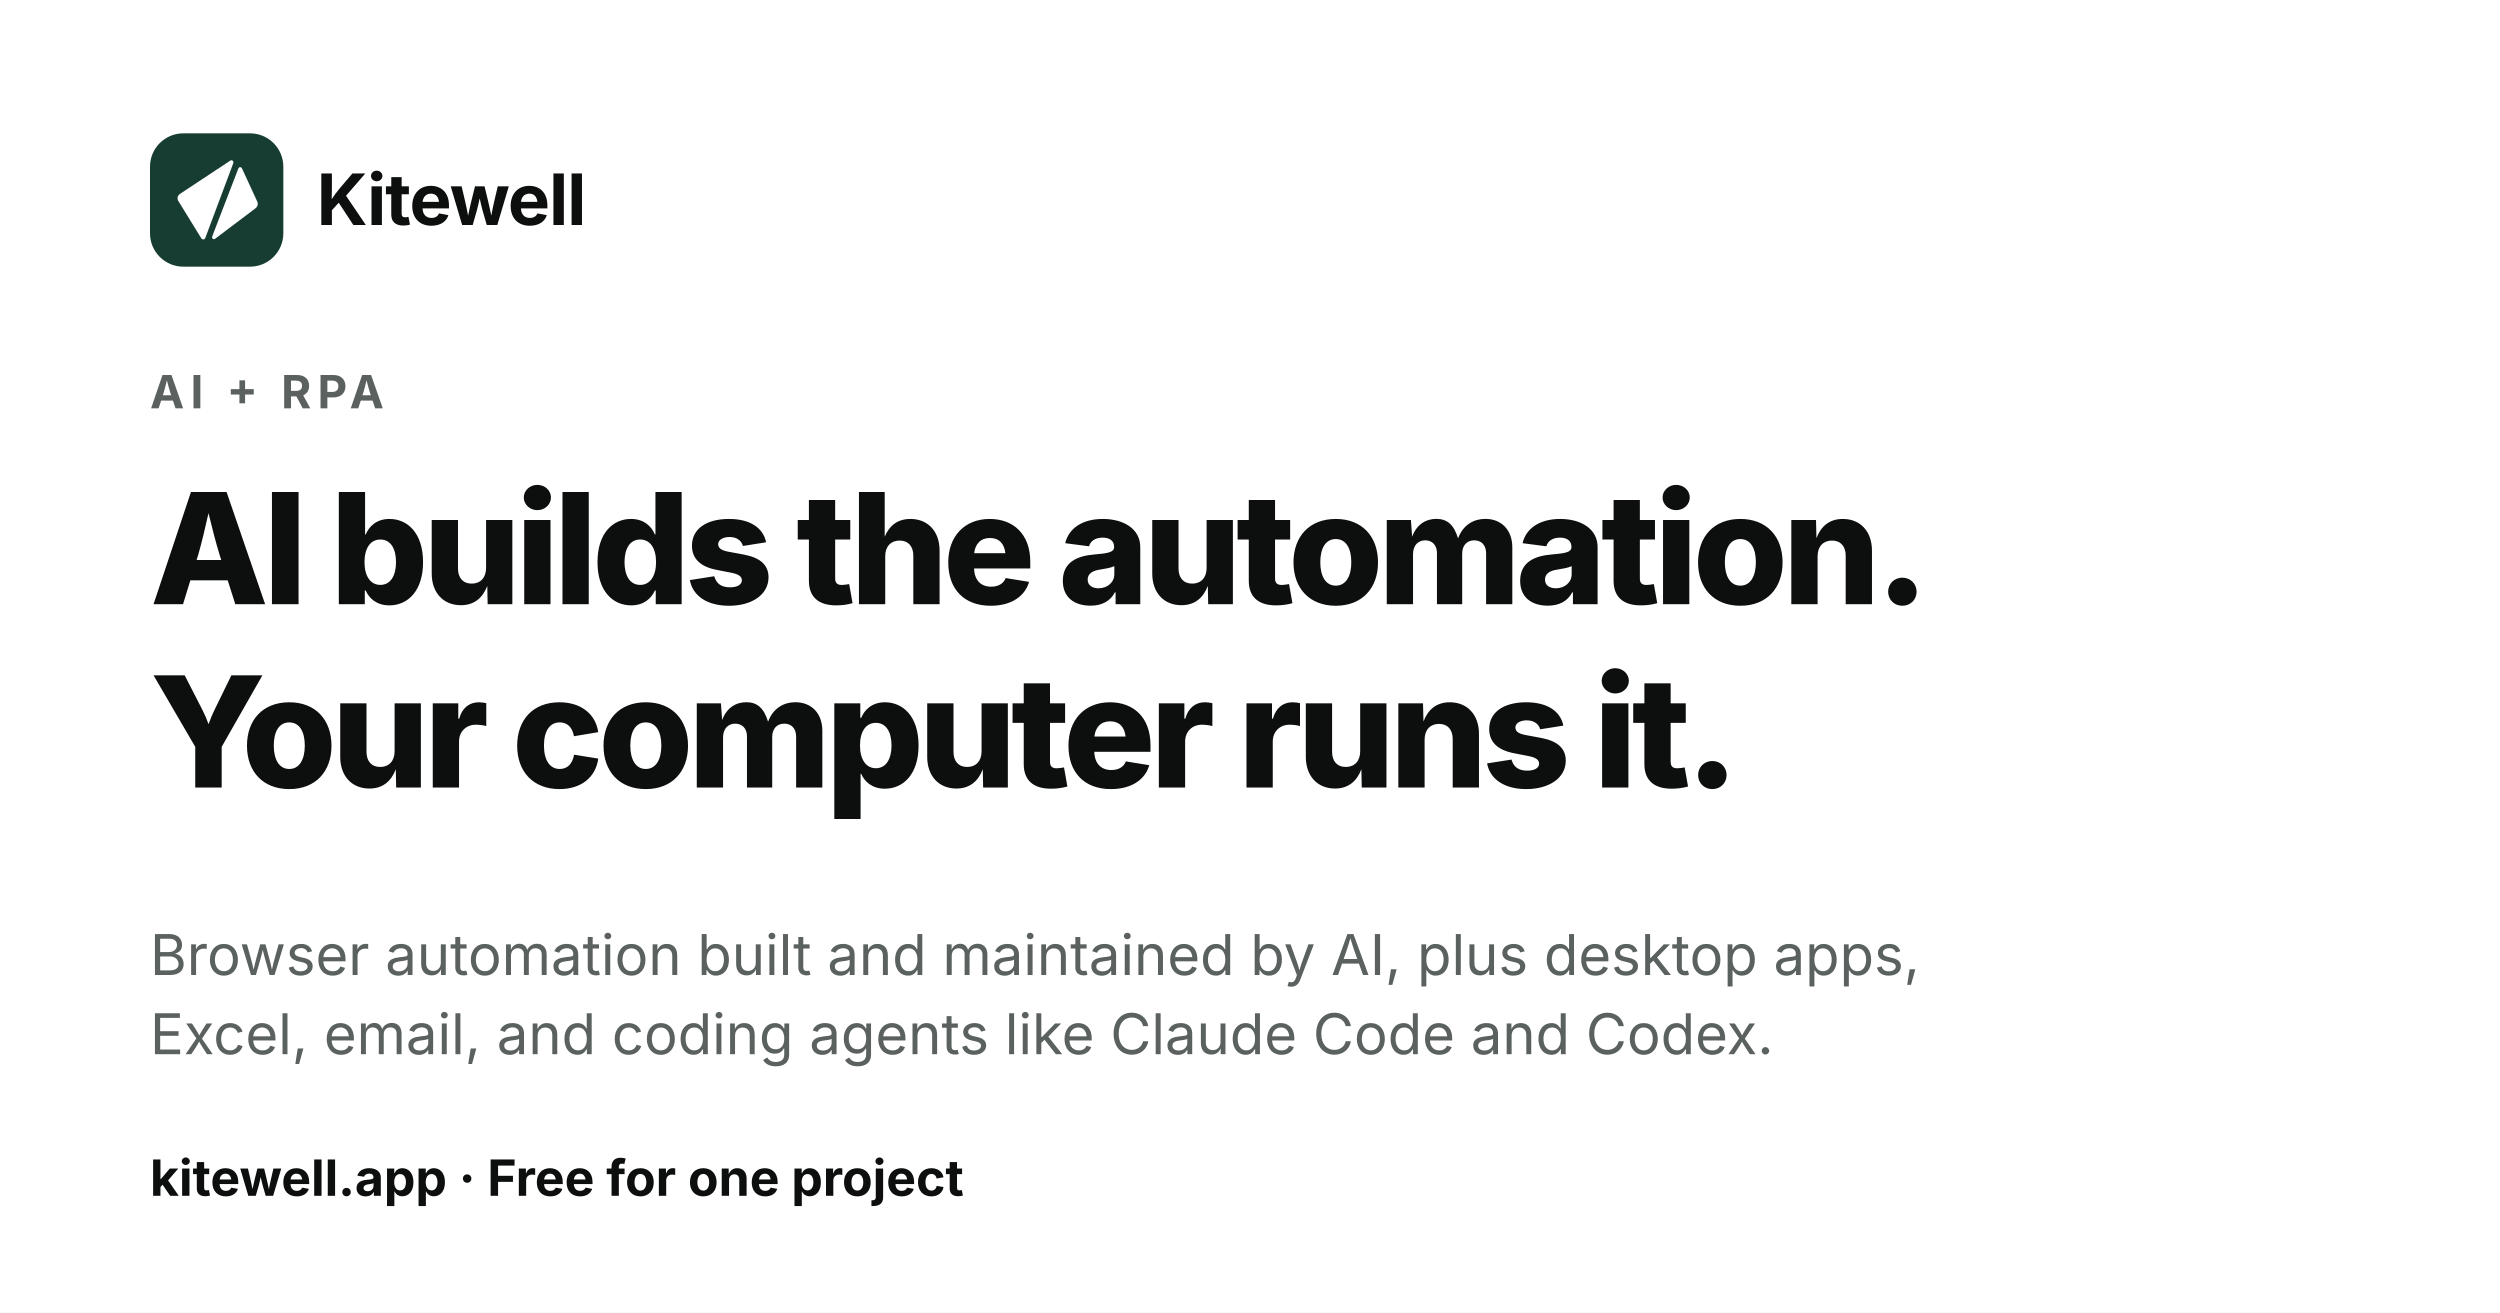
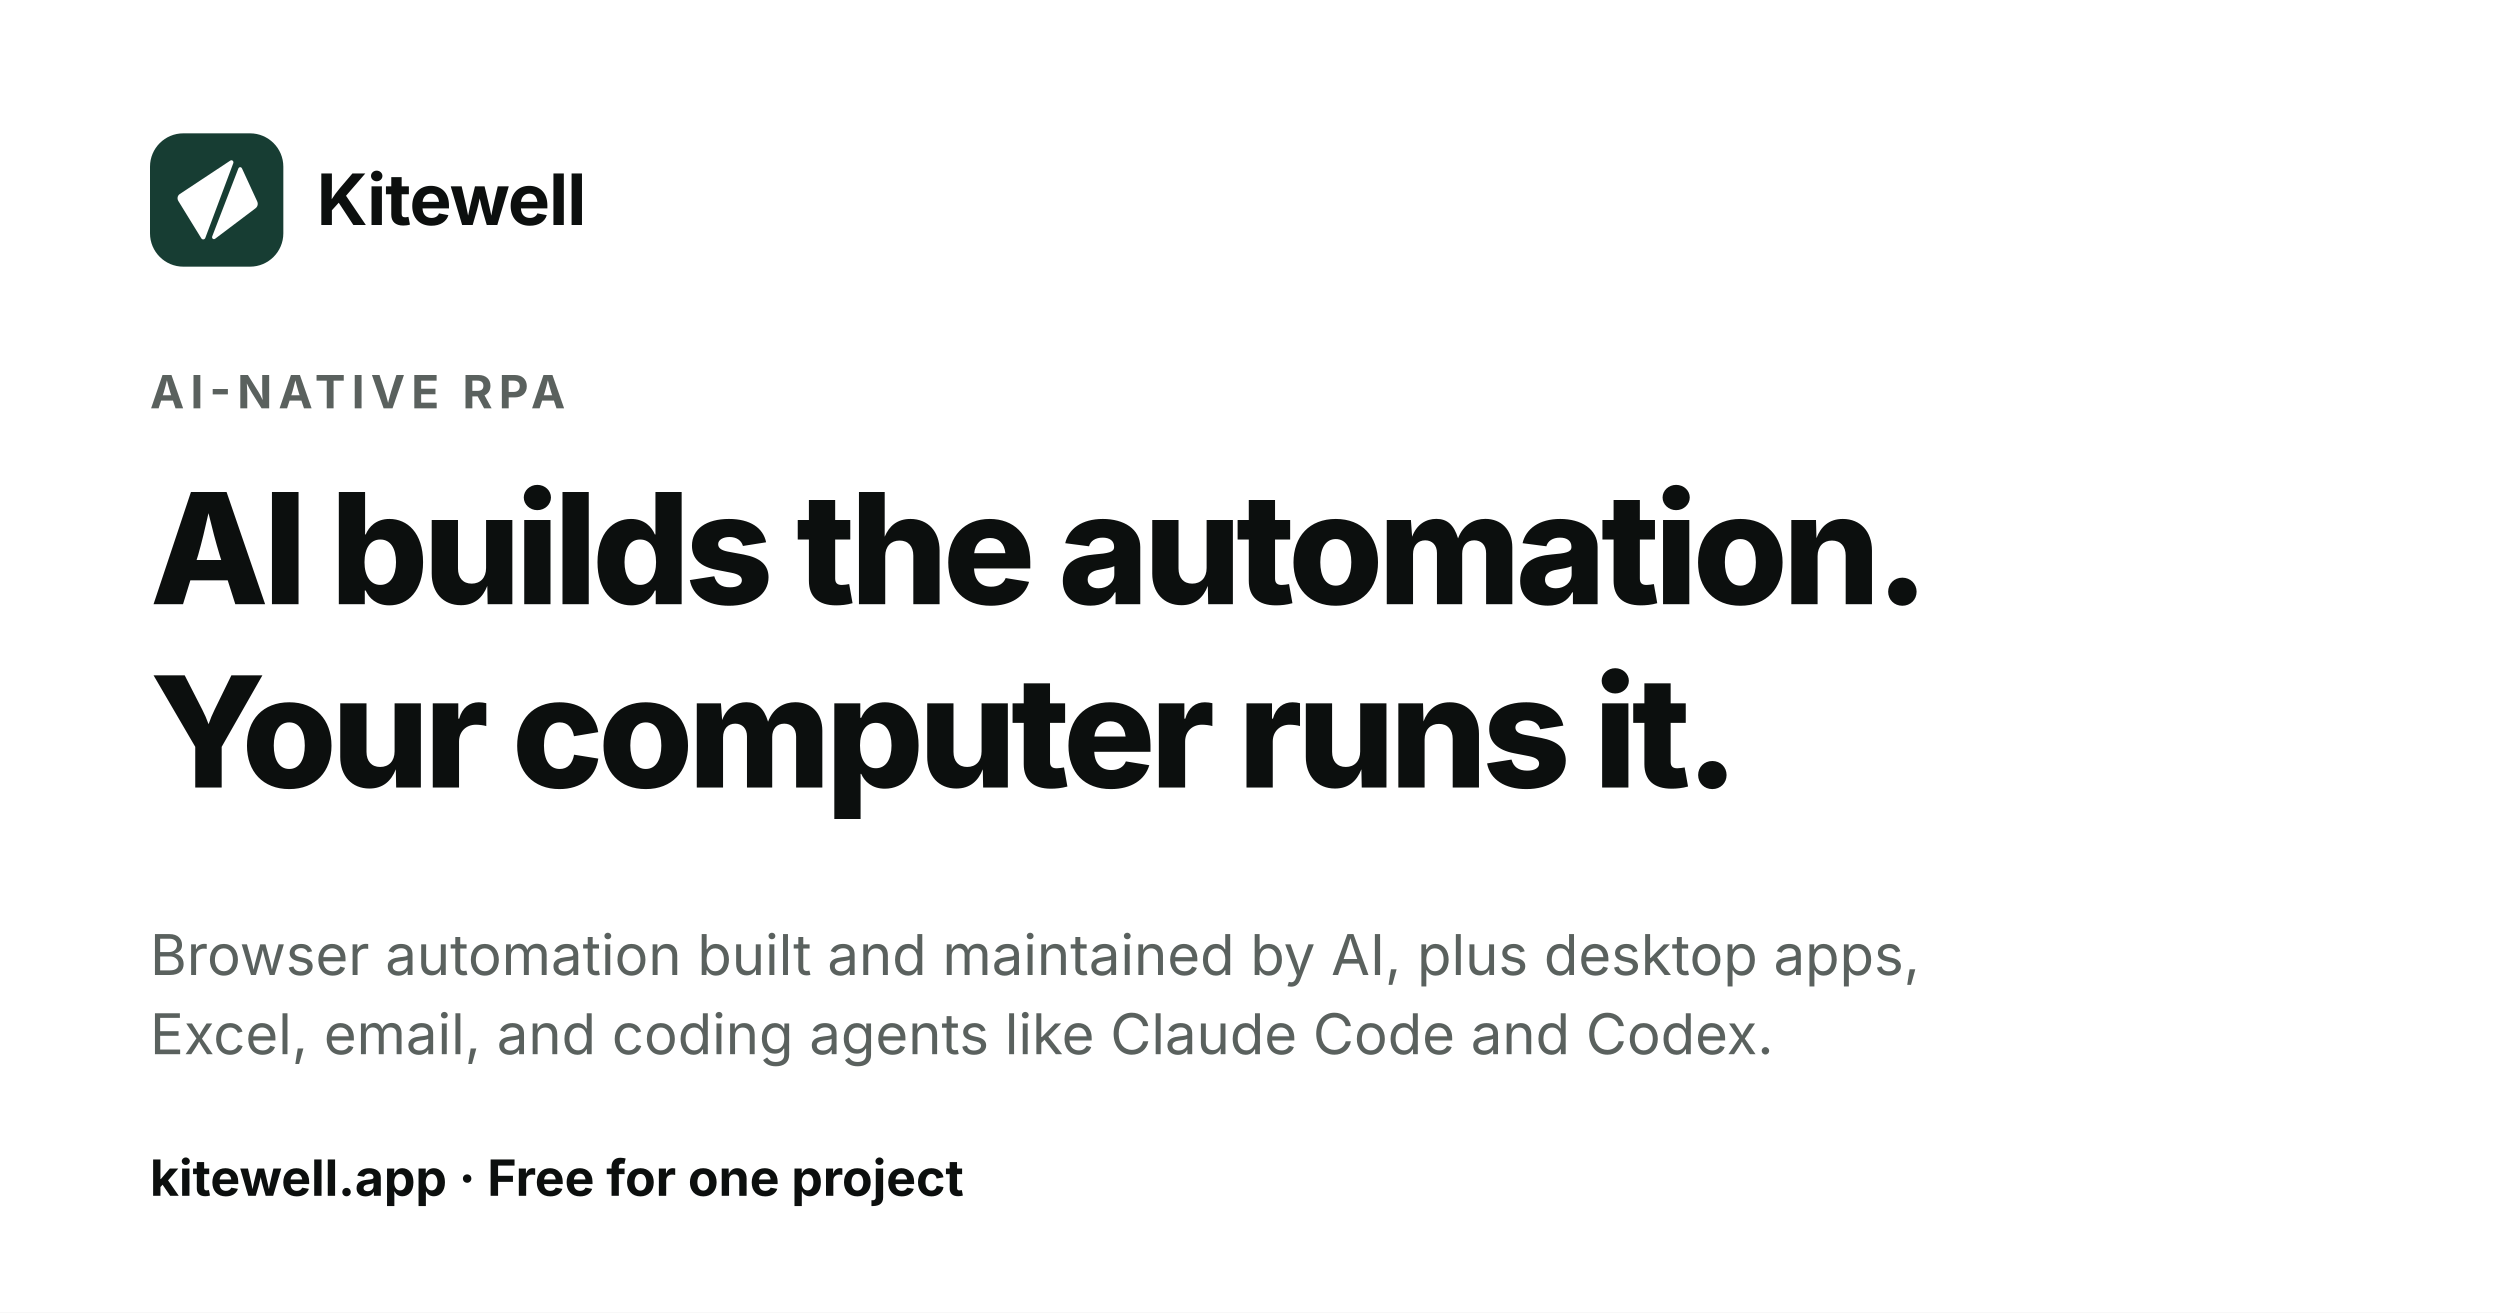
<svg xmlns="http://www.w3.org/2000/svg" width="1200" height="630" viewBox="0 0 1200 630">
  <rect width="1200" height="630" fill="#ffffff" />
  <svg x="72" y="64" width="64" height="64" viewBox="0 0 64 64">
    <rect width="64" height="64" rx="16" fill="#173d33" />
    <g transform="translate(10 10) scale(.6875)" fill="#ffffff">
      <path d="M41.5 4.5C42.7 3.7 44.1 4.9 43.6 6.3L24.1 58.4C23.7 59.7 22 59.9 21.3 58.8L5.3 32.8C4.2 31.1 4.6 28.9 6.3 27.8Z" />
      <path d="M47.1 10.1C47.6 8.8 49.1 8.7 49.7 10L60.3 33C61.1 34.7 60.6 36.7 59.1 37.8L31 59C29.8 59.9 28.4 58.8 28.9 57.4Z" />
    </g>
  </svg>
  <text x="152" y="108" fill="#0c0f0e" font-family="-apple-system, BlinkMacSystemFont, &quot;Helvetica Neue&quot;, &quot;Hiragino Sans&quot;, sans-serif" font-size="34" font-weight="700" letter-spacing="-0.5">Kitewell</text>
-   <text x="72" y="196" fill="#5a615e" font-family="-apple-system, BlinkMacSystemFont, &quot;Helvetica Neue&quot;, &quot;Hiragino Sans&quot;, sans-serif" font-size="22" font-weight="650" letter-spacing="3">AI + RPA</text>
+   <text x="72" y="196" fill="#5a615e" font-family="-apple-system, BlinkMacSystemFont, &quot;Helvetica Neue&quot;, &quot;Hiragino Sans&quot;, sans-serif" font-size="22" font-weight="650" letter-spacing="3">AI-NATIVE RPA</text>
  <text x="72" y="290" fill="#0c0f0e" font-family="-apple-system, BlinkMacSystemFont, &quot;Helvetica Neue&quot;, &quot;Hiragino Sans&quot;, sans-serif" font-size="74" font-weight="800" letter-spacing="-2.6">AI builds the automation.</text>
  <text x="72" y="378" fill="#0c0f0e" font-family="-apple-system, BlinkMacSystemFont, &quot;Helvetica Neue&quot;, &quot;Hiragino Sans&quot;, sans-serif" font-size="74" font-weight="800" letter-spacing="-2.6">Your computer runs it.</text>
  <text x="72" y="468" fill="#5a615e" font-family="-apple-system, BlinkMacSystemFont, &quot;Helvetica Neue&quot;, &quot;Hiragino Sans&quot;, sans-serif" font-size="27">Browser automation built and maintained by AI, plus desktop apps,</text>
  <text x="72" y="506" fill="#5a615e" font-family="-apple-system, BlinkMacSystemFont, &quot;Helvetica Neue&quot;, &quot;Hiragino Sans&quot;, sans-serif" font-size="27">Excel, email, and coding agents like Claude Code and Codex.</text>
  <text x="72" y="574" fill="#0c0f0e" font-family="-apple-system, BlinkMacSystemFont, &quot;Helvetica Neue&quot;, &quot;Hiragino Sans&quot;, sans-serif" font-size="24" font-weight="650">kitewell.app · Free for one project</text>
</svg>
